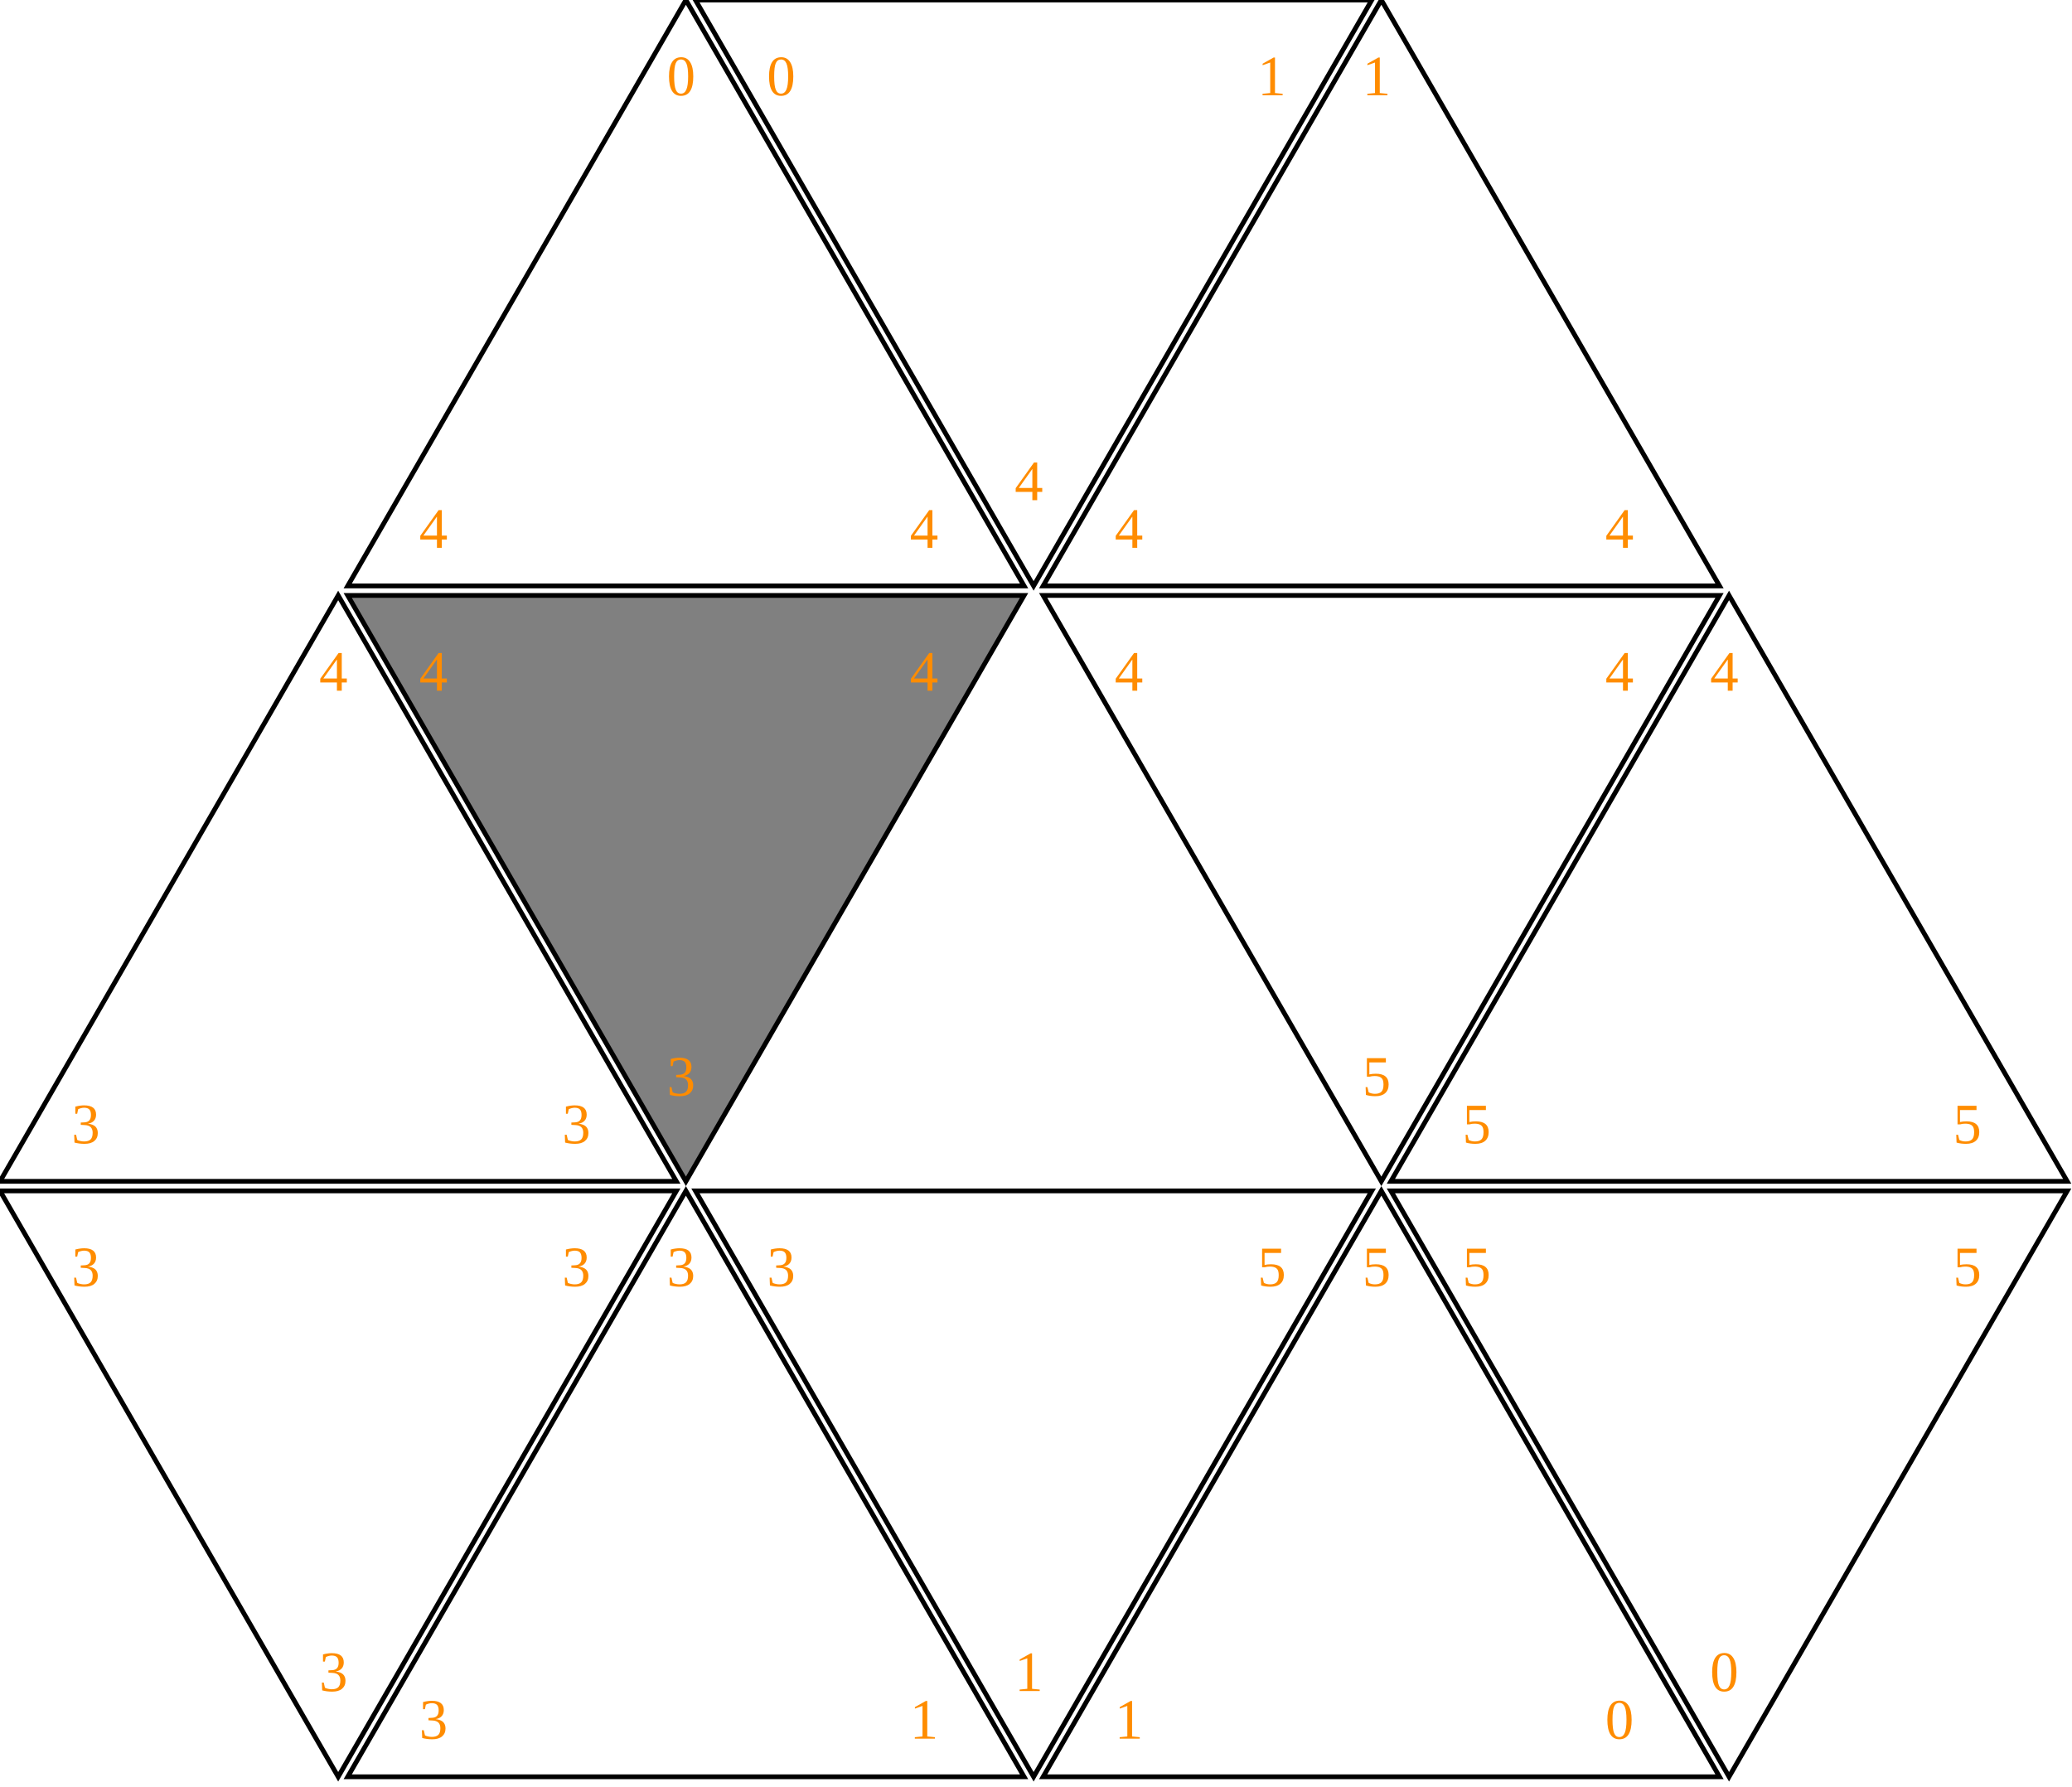
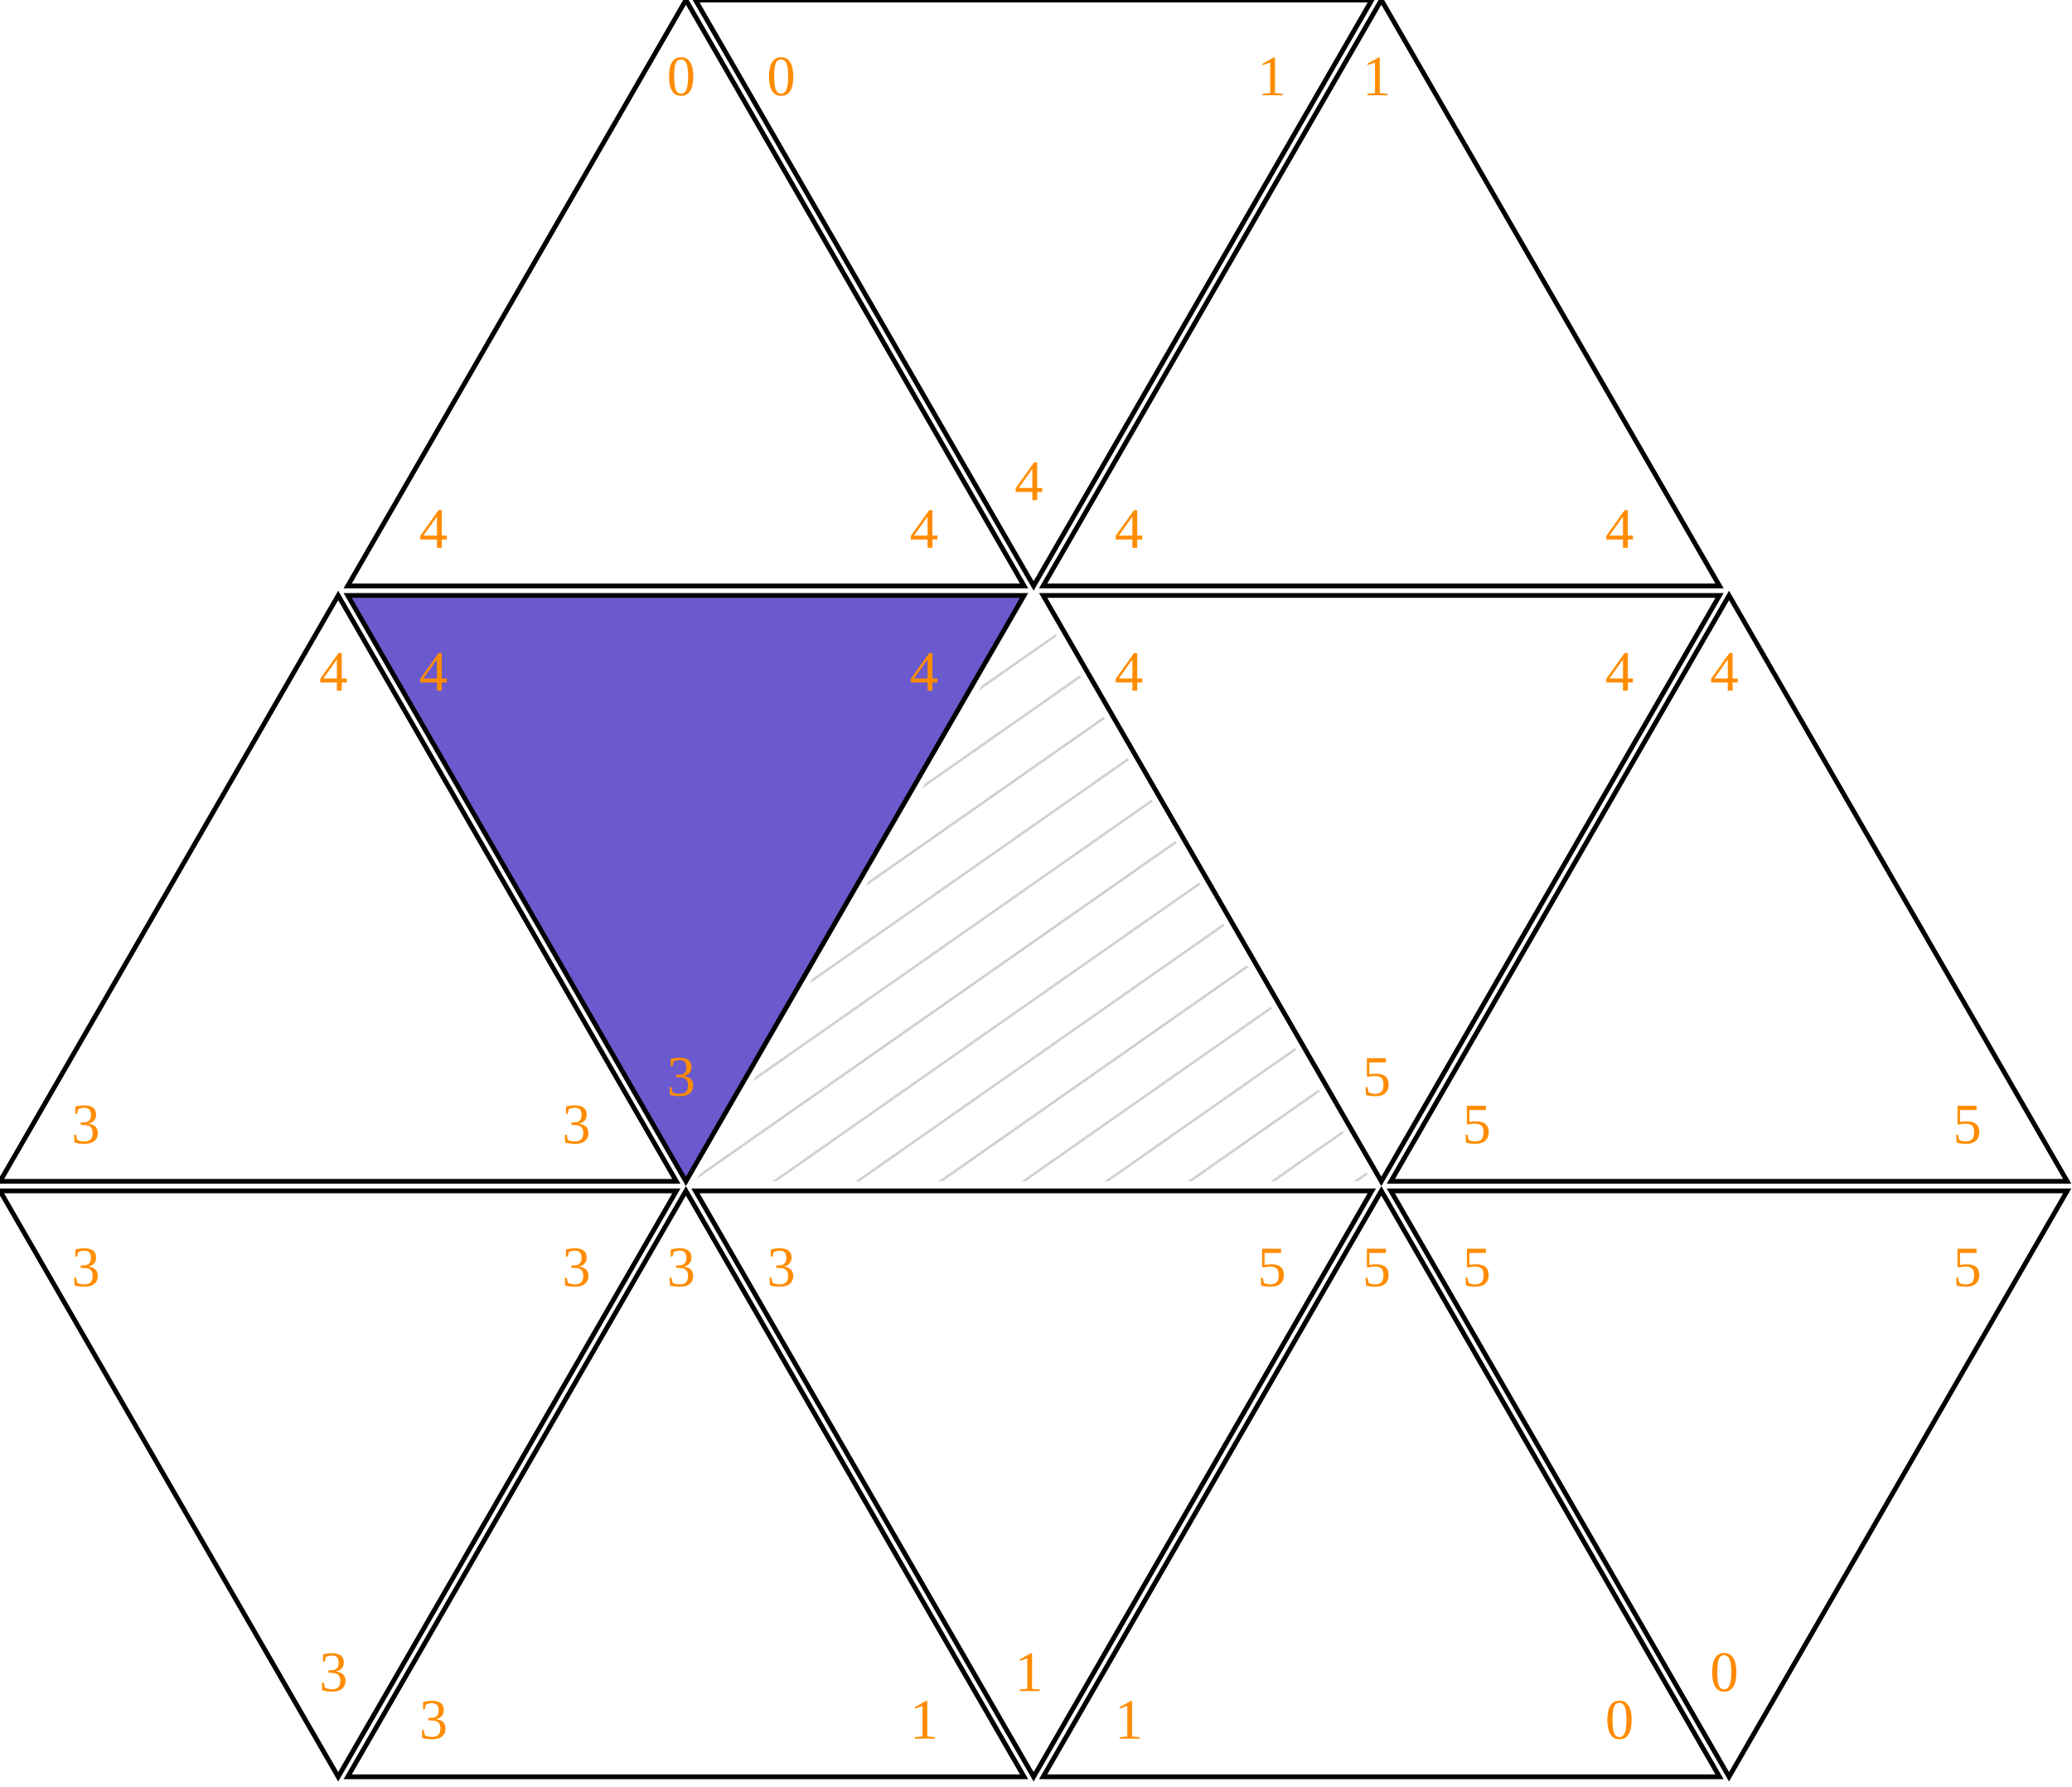
<svg xmlns="http://www.w3.org/2000/svg" version="1.1" width="435" height="375" font-size="12">
+   <defs>
+     <pattern id="diagonalHatch" width="10" height="10" patternTransform="rotate(55)" patternUnits="userSpaceOnUse" stroke="#ccc">
+       <line x1="0" y1="0" x2="0" y2="10" />
+     </pattern>
+   </defs>
  <g>
    <g transform="translate(73, 0)">
      <polygon points="0,123 71,0 142,123" fill="none" stroke="black" stroke-width="1" />
      <text x="15" y="115" fill="darkorange">4</text>
      <text x="67" y="20" fill="darkorange">0</text>
      <text x="118" y="115" fill="darkorange">4</text>
    </g>
    <g transform="translate(146, 0)">
      <polygon points="0,0 71,123 142,0" fill="none" stroke="black" stroke-width="1" />
      <text x="15" y="20" fill="darkorange">0</text>
      <text x="67" y="105" fill="darkorange">4</text>
      <text x="118" y="20" fill="darkorange">1</text>
    </g>
    <g transform="translate(219, 0)">
      <polygon points="0,123 71,0 142,123" fill="none" stroke="black" stroke-width="1" />
      <text x="15" y="115" fill="darkorange">4</text>
      <text x="67" y="20" fill="darkorange">1</text>
      <text x="118" y="115" fill="darkorange">4</text>
    </g>
  </g>
  <g transform="translate(-73, 125)">
    <g transform="translate(73, 0)">
      <polygon points="0,123 71,0 142,123" fill="none" stroke="black" stroke-width="1" />
      <text x="15" y="115" fill="darkorange">3</text>
      <text x="67" y="20" fill="darkorange">4</text>
      <text x="118" y="115" fill="darkorange">3</text>
    </g>
    <g transform="translate(146, 0)">
-       <polygon points="0,0 71,123 142,0" fill="gray" stroke="black" stroke-width="1" />
+       <polygon points="0,0 71,123 142,0" fill="slateblue" stroke="black" stroke-width="1" />
      <text x="15" y="20" fill="darkorange">4</text>
      <text x="67" y="105" fill="darkorange">3</text>
      <text x="118" y="20" fill="darkorange">4</text>
+     </g>
+     <g transform="translate(219, 0)">
+       <polygon points="0,123 71,0 142,123" fill="url(#diagonalHatch)" stroke="none" stroke-width="1" />
    </g>
    <g transform="translate(292, 0)">
      <polygon points="0,0 71,123 142,0" fill="none" stroke="black" stroke-width="1" />
      <text x="15" y="20" fill="darkorange">4</text>
      <text x="67" y="105" fill="darkorange">5</text>
      <text x="118" y="20" fill="darkorange">4</text>
    </g>
    <g transform="translate(365, 0)">
      <polygon points="0,123 71,0 142,123" fill="none" stroke="black" stroke-width="1" />
      <text x="15" y="115" fill="darkorange">5</text>
      <text x="67" y="20" fill="darkorange">4</text>
      <text x="118" y="115" fill="darkorange">5</text>
    </g>
  </g>
  <g transform="translate(0, 250)">
    <g transform="translate(0, 0)">
      <polygon points="0,0 71,123 142,0" fill="none" stroke="black" stroke-width="1" />
      <text x="15" y="20" fill="darkorange">3</text>
      <text x="67" y="105" fill="darkorange">3</text>
      <text x="118" y="20" fill="darkorange">3</text>
    </g>
    <g transform="translate(73, 0)">
      <polygon points="0,123 71,0 142,123" fill="none" stroke="black" stroke-width="1" />
      <text x="15" y="115" fill="darkorange">3</text>
      <text x="67" y="20" fill="darkorange">3</text>
      <text x="118" y="115" fill="darkorange">1</text>
    </g>
    <g transform="translate(146, 0)">
      <polygon points="0,0 71,123 142,0" fill="none" stroke="black" stroke-width="1" />
      <text x="15" y="20" fill="darkorange">3</text>
      <text x="67" y="105" fill="darkorange">1</text>
      <text x="118" y="20" fill="darkorange">5</text>
    </g>
    <g transform="translate(219, 0)">
      <polygon points="0,123 71,0 142,123" fill="none" stroke="black" stroke-width="1" />
      <text x="15" y="115" fill="darkorange">1</text>
      <text x="67" y="20" fill="darkorange">5</text>
      <text x="118" y="115" fill="darkorange">0</text>
    </g>
    <g transform="translate(292, 0)">
      <polygon points="0,0 71,123 142,0" fill="none" stroke="black" stroke-width="1" />
      <text x="15" y="20" fill="darkorange">5</text>
      <text x="67" y="105" fill="darkorange">0</text>
      <text x="118" y="20" fill="darkorange">5</text>
    </g>
  </g>
</svg>
